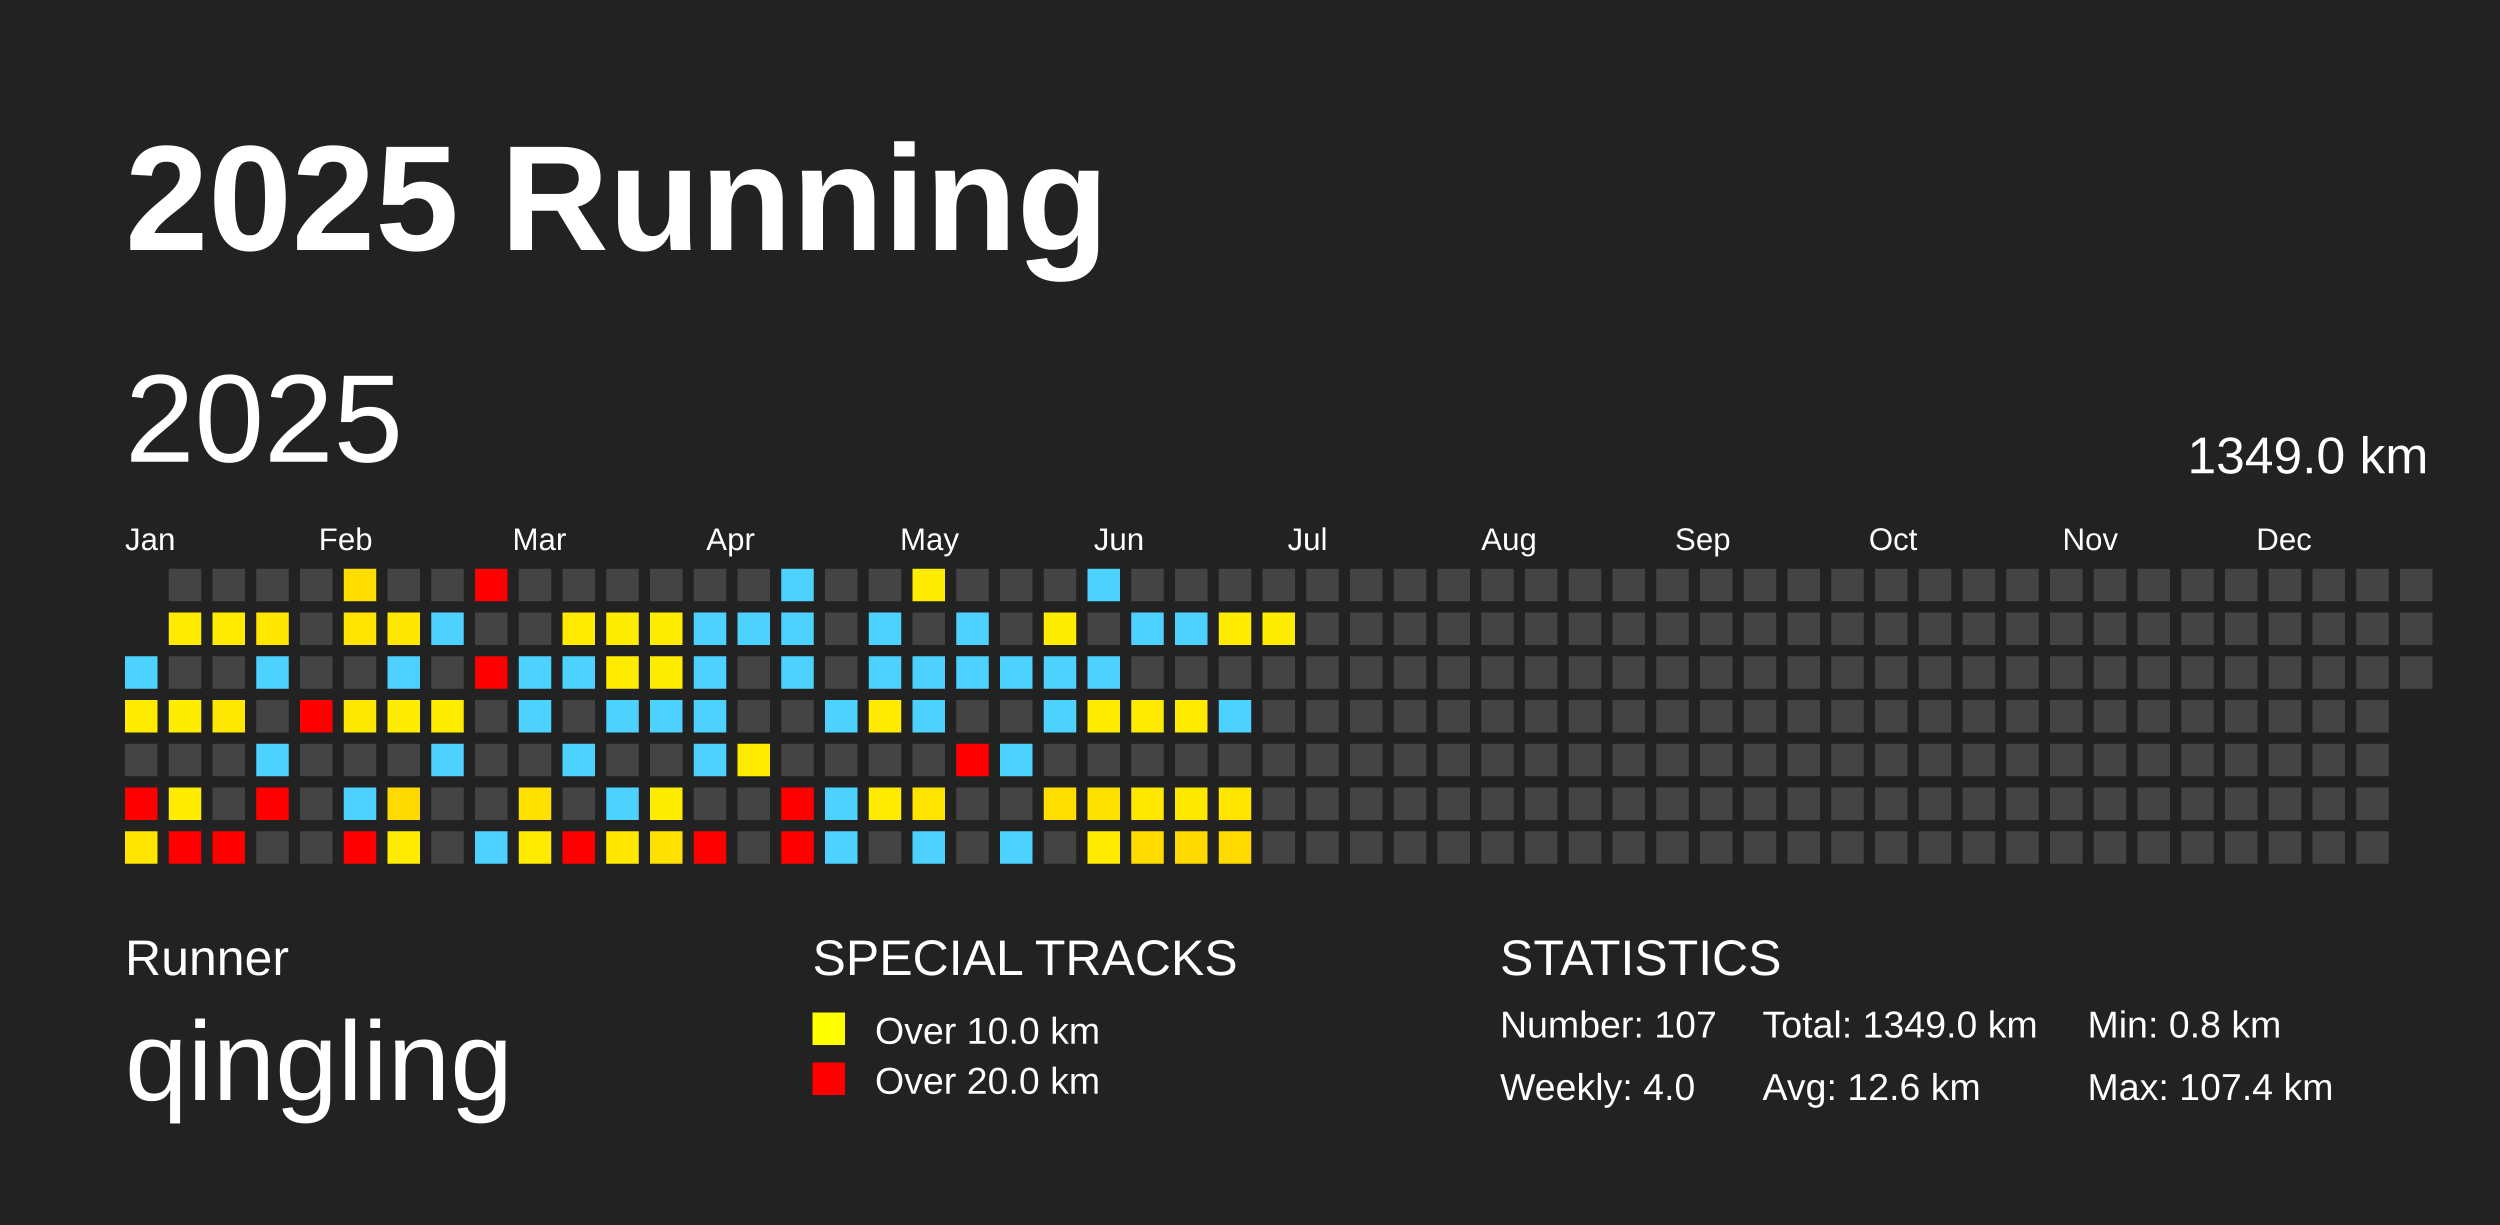
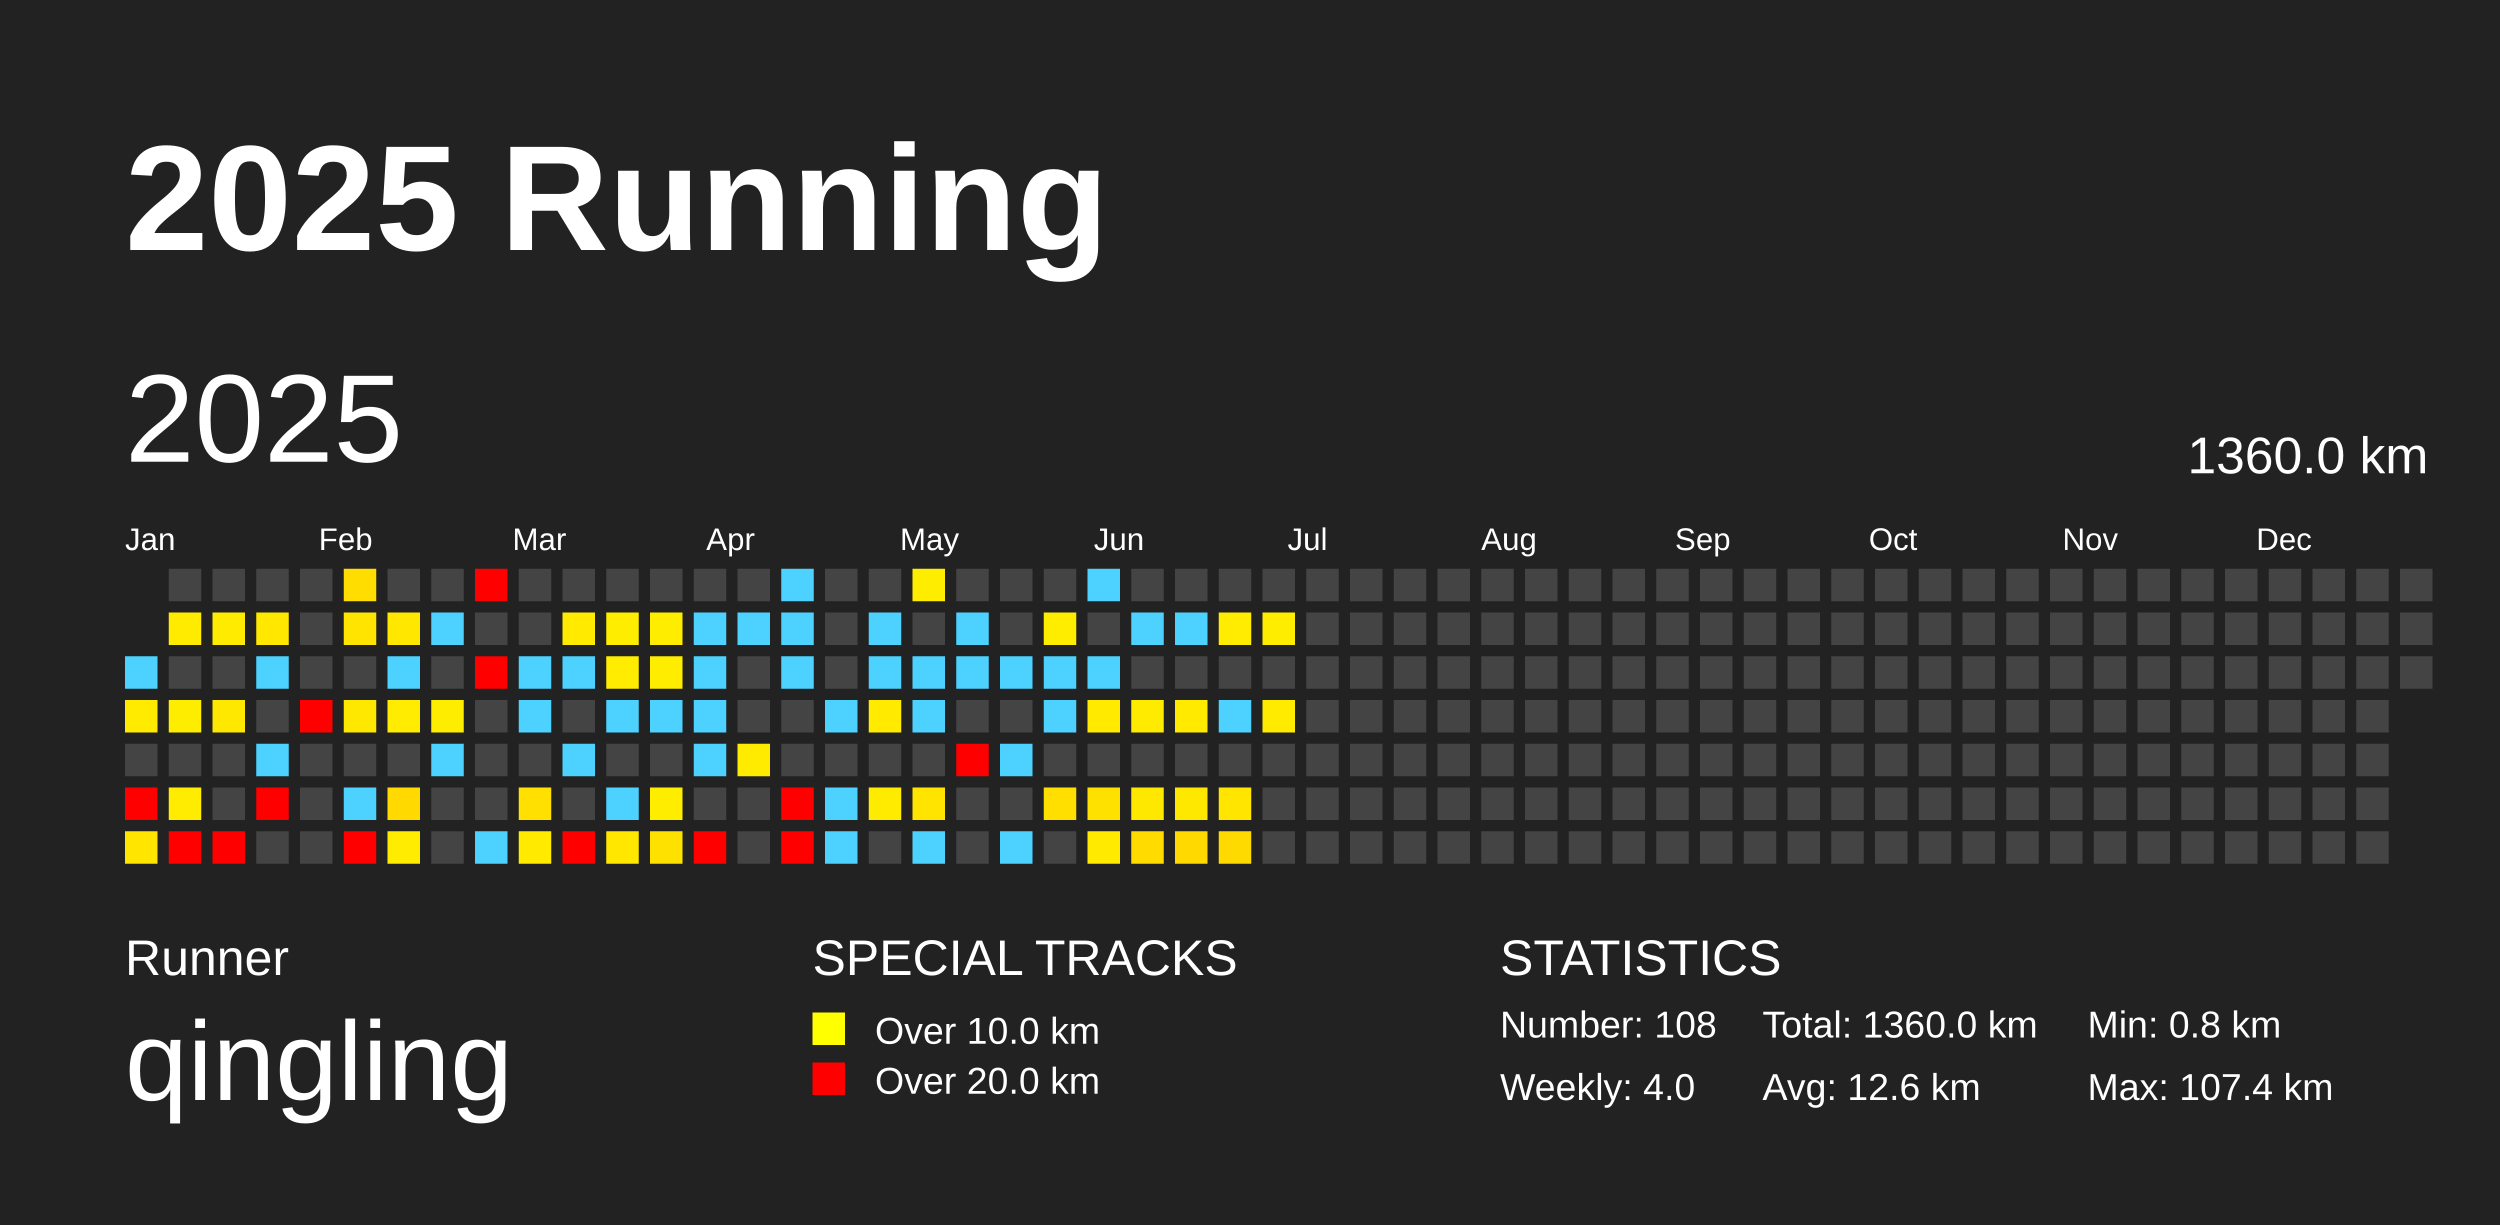
<svg xmlns="http://www.w3.org/2000/svg" baseProfile="full" height="98mm" version="1.1" viewBox="0,0,200,98" width="200mm">
  <defs />
  <rect fill="#222222" height="98" width="200" x="0" y="0" />
  <text fill="#FFFFFF" style="font-size:12px; font-family:Arial; font-weight:bold;" x="10" y="20">2025 Running</text>
  <text fill="#FFFFFF" style="font-size:4px; font-family:Arial" x="10" y="78">Runner</text>
  <text fill="#FFFFFF" style="font-size:9px; font-family:Arial" x="10" y="88">qingling</text>
  <text fill="#FFFFFF" style="font-size:4px; font-family:Arial" x="65" y="78">SPECIAL TRACKS</text>
  <rect fill="yellow" height="2.6" width="2.6" x="65" y="81" />
  <text fill="#FFFFFF" style="font-size:3px; font-family:Arial" x="70" y="83.5">Over 10.0 km</text>
  <rect fill="red" height="2.6" width="2.6" x="65" y="85" />
  <text fill="#FFFFFF" style="font-size:3px; font-family:Arial" x="70" y="87.5">Over 20.0 km</text>
  <text fill="#FFFFFF" style="font-size:4px; font-family:Arial" x="120" y="78">STATISTICS</text>
-   <text fill="#FFFFFF" style="font-size:3px; font-family:Arial" x="120" y="83">Number: 107</text>
+   <text fill="#FFFFFF" style="font-size:3px; font-family:Arial" x="120" y="83">Number: 108</text>
  <text fill="#FFFFFF" style="font-size:3px; font-family:Arial" x="120" y="88">Weekly: 4.0</text>
-   <text fill="#FFFFFF" style="font-size:3px; font-family:Arial" x="141" y="83">Total: 1349.0 km</text>
+   <text fill="#FFFFFF" style="font-size:3px; font-family:Arial" x="141" y="83">Total: 1360.0 km</text>
  <text fill="#FFFFFF" style="font-size:3px; font-family:Arial" x="141" y="88">Avg: 12.6 km</text>
  <text fill="#FFFFFF" style="font-size:3px; font-family:Arial" x="167" y="83">Min: 0.8 km</text>
  <text fill="#FFFFFF" style="font-size:3px; font-family:Arial" x="167" y="88">Max: 107.4 km</text>
  <text dominant-baseline="hanging" fill="#FFFFFF" style="font-size:10.0px; font-family:Arial;" x="10" y="30">2025</text>
-   <text dominant-baseline="hanging" fill="#FFFFFF" style="font-size:4.125px; font-family:Arial;" x="175" y="35">1349.0 km</text>
+   <text dominant-baseline="hanging" fill="#FFFFFF" style="font-size:4.125px; font-family:Arial;" x="175" y="35">1360.0 km</text>
  <text fill="#FFFFFF" style="font-size:2.5px; font-family:Arial" x="10.0" y="44">Jan</text>
  <text fill="#FFFFFF" style="font-size:2.5px; font-family:Arial" x="25.5" y="44">Feb</text>
  <text fill="#FFFFFF" style="font-size:2.5px; font-family:Arial" x="41.0" y="44">Mar</text>
  <text fill="#FFFFFF" style="font-size:2.5px; font-family:Arial" x="56.5" y="44">Apr</text>
  <text fill="#FFFFFF" style="font-size:2.5px; font-family:Arial" x="72.0" y="44">May</text>
  <text fill="#FFFFFF" style="font-size:2.5px; font-family:Arial" x="87.5" y="44">Jun</text>
  <text fill="#FFFFFF" style="font-size:2.5px; font-family:Arial" x="103.0" y="44">Jul</text>
  <text fill="#FFFFFF" style="font-size:2.5px; font-family:Arial" x="118.5" y="44">Aug</text>
  <text fill="#FFFFFF" style="font-size:2.5px; font-family:Arial" x="134.0" y="44">Sep</text>
  <text fill="#FFFFFF" style="font-size:2.5px; font-family:Arial" x="149.5" y="44">Oct</text>
  <text fill="#FFFFFF" style="font-size:2.5px; font-family:Arial" x="165.0" y="44">Nov</text>
  <text fill="#FFFFFF" style="font-size:2.5px; font-family:Arial" x="180.5" y="44">Dec</text>
  <rect fill="#4dd2ff" height="2.6" width="2.6" x="10.0" y="52.5" />
  <rect fill="#ffeb00" height="2.6" width="2.6" x="10.0" y="56.0" />
  <rect fill="#444444" height="2.6" width="2.6" x="10.0" y="59.5" />
  <rect fill="red" height="2.6" width="2.6" x="10.0" y="63.0" />
  <rect fill="#ffe500" height="2.6" width="2.6" x="10.0" y="66.5" />
  <rect fill="#444444" height="2.6" width="2.6" x="13.5" y="45.5" />
  <rect fill="#ffeb00" height="2.6" width="2.6" x="13.5" y="49.0" />
  <rect fill="#444444" height="2.6" width="2.6" x="13.5" y="52.5" />
  <rect fill="#ffed00" height="2.6" width="2.6" x="13.5" y="56.0" />
  <rect fill="#444444" height="2.6" width="2.6" x="13.5" y="59.5" />
  <rect fill="#ffec00" height="2.6" width="2.6" x="13.5" y="63.0" />
  <rect fill="red" height="2.6" width="2.6" x="13.5" y="66.5" />
  <rect fill="#444444" height="2.6" width="2.6" x="17.0" y="45.5" />
  <rect fill="#ffeb00" height="2.6" width="2.6" x="17.0" y="49.0" />
  <rect fill="#444444" height="2.6" width="2.6" x="17.0" y="52.5" />
  <rect fill="#ffe800" height="2.6" width="2.6" x="17.0" y="56.0" />
  <rect fill="#444444" height="2.6" width="2.6" x="17.0" y="59.5" />
  <rect fill="#444444" height="2.6" width="2.6" x="17.0" y="63.0" />
  <rect fill="red" height="2.6" width="2.6" x="17.0" y="66.5" />
  <rect fill="#444444" height="2.6" width="2.6" x="20.5" y="45.5" />
  <rect fill="#ffe700" height="2.6" width="2.6" x="20.5" y="49.0" />
  <rect fill="#4dd2ff" height="2.6" width="2.6" x="20.5" y="52.5" />
  <rect fill="#444444" height="2.6" width="2.6" x="20.5" y="56.0" />
  <rect fill="#4dd2ff" height="2.6" width="2.6" x="20.5" y="59.5" />
  <rect fill="red" height="2.6" width="2.6" x="20.5" y="63.0" />
  <rect fill="#444444" height="2.6" width="2.6" x="20.5" y="66.5" />
  <rect fill="#444444" height="2.6" width="2.6" x="24.0" y="45.5" />
  <rect fill="#444444" height="2.6" width="2.6" x="24.0" y="49.0" />
  <rect fill="#444444" height="2.6" width="2.6" x="24.0" y="52.5" />
  <rect fill="red" height="2.6" width="2.6" x="24.0" y="56.0" />
  <rect fill="#444444" height="2.6" width="2.6" x="24.0" y="59.5" />
  <rect fill="#444444" height="2.6" width="2.6" x="24.0" y="63.0" />
  <rect fill="#444444" height="2.6" width="2.6" x="24.0" y="66.5" />
  <rect fill="#ffdd00" height="2.6" width="2.6" x="27.5" y="45.5" />
  <rect fill="#ffe400" height="2.6" width="2.6" x="27.5" y="49.0" />
  <rect fill="#444444" height="2.6" width="2.6" x="27.5" y="52.5" />
  <rect fill="#ffe800" height="2.6" width="2.6" x="27.5" y="56.0" />
  <rect fill="#444444" height="2.6" width="2.6" x="27.5" y="59.5" />
  <rect fill="#4dd2ff" height="2.6" width="2.6" x="27.5" y="63.0" />
  <rect fill="red" height="2.6" width="2.6" x="27.5" y="66.5" />
  <rect fill="#444444" height="2.6" width="2.6" x="31.0" y="45.5" />
  <rect fill="#ffe700" height="2.6" width="2.6" x="31.0" y="49.0" />
  <rect fill="#4dd2ff" height="2.6" width="2.6" x="31.0" y="52.5" />
  <rect fill="#ffec00" height="2.6" width="2.6" x="31.0" y="56.0" />
  <rect fill="#444444" height="2.6" width="2.6" x="31.0" y="59.5" />
  <rect fill="#ffd900" height="2.6" width="2.6" x="31.0" y="63.0" />
  <rect fill="#ffec00" height="2.6" width="2.6" x="31.0" y="66.5" />
  <rect fill="#444444" height="2.6" width="2.6" x="34.5" y="45.5" />
  <rect fill="#4dd2ff" height="2.6" width="2.6" x="34.5" y="49.0" />
  <rect fill="#444444" height="2.6" width="2.6" x="34.5" y="52.5" />
  <rect fill="#ffed00" height="2.6" width="2.6" x="34.5" y="56.0" />
  <rect fill="#4dd2ff" height="2.6" width="2.6" x="34.5" y="59.5" />
  <rect fill="#444444" height="2.6" width="2.6" x="34.5" y="63.0" />
  <rect fill="#444444" height="2.6" width="2.6" x="34.5" y="66.5" />
  <rect fill="red" height="2.6" width="2.6" x="38.0" y="45.5" />
  <rect fill="#444444" height="2.6" width="2.6" x="38.0" y="49.0" />
  <rect fill="red" height="2.6" width="2.6" x="38.0" y="52.5" />
  <rect fill="#444444" height="2.6" width="2.6" x="38.0" y="56.0" />
  <rect fill="#444444" height="2.6" width="2.6" x="38.0" y="59.5" />
  <rect fill="#444444" height="2.6" width="2.6" x="38.0" y="63.0" />
  <rect fill="#4dd2ff" height="2.6" width="2.6" x="38.0" y="66.5" />
  <rect fill="#444444" height="2.6" width="2.6" x="41.5" y="45.5" />
  <rect fill="#444444" height="2.6" width="2.6" x="41.5" y="49.0" />
  <rect fill="#4dd2ff" height="2.6" width="2.6" x="41.5" y="52.5" />
  <rect fill="#4dd2ff" height="2.6" width="2.6" x="41.5" y="56.0" />
  <rect fill="#444444" height="2.6" width="2.6" x="41.5" y="59.5" />
  <rect fill="#ffe000" height="2.6" width="2.6" x="41.5" y="63.0" />
  <rect fill="#ffea00" height="2.6" width="2.6" x="41.5" y="66.5" />
  <rect fill="#444444" height="2.6" width="2.6" x="45.0" y="45.5" />
  <rect fill="#ffea00" height="2.6" width="2.6" x="45.0" y="49.0" />
  <rect fill="#4dd2ff" height="2.6" width="2.6" x="45.0" y="52.5" />
  <rect fill="#444444" height="2.6" width="2.6" x="45.0" y="56.0" />
  <rect fill="#4dd2ff" height="2.6" width="2.6" x="45.0" y="59.5" />
  <rect fill="#444444" height="2.6" width="2.6" x="45.0" y="63.0" />
  <rect fill="red" height="2.6" width="2.6" x="45.0" y="66.5" />
  <rect fill="#444444" height="2.6" width="2.6" x="48.5" y="45.5" />
  <rect fill="#ffed00" height="2.6" width="2.6" x="48.5" y="49.0" />
  <rect fill="#ffec00" height="2.6" width="2.6" x="48.5" y="52.5" />
  <rect fill="#4dd2ff" height="2.6" width="2.6" x="48.5" y="56.0" />
  <rect fill="#444444" height="2.6" width="2.6" x="48.5" y="59.5" />
  <rect fill="#4dd2ff" height="2.6" width="2.6" x="48.5" y="63.0" />
  <rect fill="#ffe700" height="2.6" width="2.6" x="48.5" y="66.5" />
  <rect fill="#444444" height="2.6" width="2.6" x="52.0" y="45.5" />
  <rect fill="#ffed00" height="2.6" width="2.6" x="52.0" y="49.0" />
  <rect fill="#ffed00" height="2.6" width="2.6" x="52.0" y="52.5" />
  <rect fill="#4dd2ff" height="2.6" width="2.6" x="52.0" y="56.0" />
  <rect fill="#444444" height="2.6" width="2.6" x="52.0" y="59.5" />
  <rect fill="#ffed00" height="2.6" width="2.6" x="52.0" y="63.0" />
  <rect fill="#ffe100" height="2.6" width="2.6" x="52.0" y="66.5" />
  <rect fill="#444444" height="2.6" width="2.6" x="55.5" y="45.5" />
  <rect fill="#4dd2ff" height="2.6" width="2.6" x="55.5" y="49.0" />
  <rect fill="#4dd2ff" height="2.6" width="2.6" x="55.5" y="52.5" />
  <rect fill="#4dd2ff" height="2.6" width="2.6" x="55.5" y="56.0" />
  <rect fill="#4dd2ff" height="2.6" width="2.6" x="55.5" y="59.5" />
  <rect fill="#444444" height="2.6" width="2.6" x="55.5" y="63.0" />
  <rect fill="red" height="2.6" width="2.6" x="55.5" y="66.5" />
  <rect fill="#444444" height="2.6" width="2.6" x="59.0" y="45.5" />
  <rect fill="#4dd2ff" height="2.6" width="2.6" x="59.0" y="49.0" />
  <rect fill="#444444" height="2.6" width="2.6" x="59.0" y="52.5" />
  <rect fill="#444444" height="2.6" width="2.6" x="59.0" y="56.0" />
  <rect fill="#ffeb00" height="2.6" width="2.6" x="59.0" y="59.5" />
  <rect fill="#444444" height="2.6" width="2.6" x="59.0" y="63.0" />
  <rect fill="#444444" height="2.6" width="2.6" x="59.0" y="66.5" />
  <rect fill="#4dd2ff" height="2.6" width="2.6" x="62.5" y="45.5" />
  <rect fill="#4dd2ff" height="2.6" width="2.6" x="62.5" y="49.0" />
  <rect fill="#4dd2ff" height="2.6" width="2.6" x="62.5" y="52.5" />
  <rect fill="#444444" height="2.6" width="2.6" x="62.5" y="56.0" />
  <rect fill="#444444" height="2.6" width="2.6" x="62.5" y="59.5" />
  <rect fill="red" height="2.6" width="2.6" x="62.5" y="63.0" />
  <rect fill="red" height="2.6" width="2.6" x="62.5" y="66.5" />
  <rect fill="#444444" height="2.6" width="2.6" x="66.0" y="45.5" />
  <rect fill="#444444" height="2.6" width="2.6" x="66.0" y="49.0" />
  <rect fill="#444444" height="2.6" width="2.6" x="66.0" y="52.5" />
  <rect fill="#4dd2ff" height="2.6" width="2.6" x="66.0" y="56.0" />
  <rect fill="#444444" height="2.6" width="2.6" x="66.0" y="59.5" />
  <rect fill="#4dd2ff" height="2.6" width="2.6" x="66.0" y="63.0" />
  <rect fill="#4dd2ff" height="2.6" width="2.6" x="66.0" y="66.5" />
  <rect fill="#444444" height="2.6" width="2.6" x="69.5" y="45.5" />
  <rect fill="#4dd2ff" height="2.6" width="2.6" x="69.5" y="49.0" />
  <rect fill="#4dd2ff" height="2.6" width="2.6" x="69.5" y="52.5" />
  <rect fill="#ffea00" height="2.6" width="2.6" x="69.5" y="56.0" />
  <rect fill="#444444" height="2.6" width="2.6" x="69.5" y="59.5" />
  <rect fill="#ffeb00" height="2.6" width="2.6" x="69.5" y="63.0" />
  <rect fill="#444444" height="2.6" width="2.6" x="69.5" y="66.5" />
  <rect fill="#ffed00" height="2.6" width="2.6" x="73.0" y="45.5" />
  <rect fill="#444444" height="2.6" width="2.6" x="73.0" y="49.0" />
  <rect fill="#4dd2ff" height="2.6" width="2.6" x="73.0" y="52.5" />
  <rect fill="#4dd2ff" height="2.6" width="2.6" x="73.0" y="56.0" />
  <rect fill="#444444" height="2.6" width="2.6" x="73.0" y="59.5" />
  <rect fill="#ffe400" height="2.6" width="2.6" x="73.0" y="63.0" />
  <rect fill="#4dd2ff" height="2.6" width="2.6" x="73.0" y="66.5" />
  <rect fill="#444444" height="2.6" width="2.6" x="76.5" y="45.5" />
  <rect fill="#4dd2ff" height="2.6" width="2.6" x="76.5" y="49.0" />
  <rect fill="#4dd2ff" height="2.6" width="2.6" x="76.5" y="52.5" />
  <rect fill="#444444" height="2.6" width="2.6" x="76.5" y="56.0" />
  <rect fill="red" height="2.6" width="2.6" x="76.5" y="59.5" />
  <rect fill="#444444" height="2.6" width="2.6" x="76.5" y="63.0" />
  <rect fill="#444444" height="2.6" width="2.6" x="76.5" y="66.5" />
  <rect fill="#444444" height="2.6" width="2.6" x="80.0" y="45.5" />
  <rect fill="#444444" height="2.6" width="2.6" x="80.0" y="49.0" />
  <rect fill="#4dd2ff" height="2.6" width="2.6" x="80.0" y="52.5" />
  <rect fill="#444444" height="2.6" width="2.6" x="80.0" y="56.0" />
  <rect fill="#4dd2ff" height="2.6" width="2.6" x="80.0" y="59.5" />
  <rect fill="#444444" height="2.6" width="2.6" x="80.0" y="63.0" />
  <rect fill="#4dd2ff" height="2.6" width="2.6" x="80.0" y="66.5" />
  <rect fill="#444444" height="2.6" width="2.6" x="83.5" y="45.5" />
  <rect fill="#ffed00" height="2.6" width="2.6" x="83.5" y="49.0" />
  <rect fill="#4dd2ff" height="2.6" width="2.6" x="83.5" y="52.5" />
  <rect fill="#4dd2ff" height="2.6" width="2.6" x="83.5" y="56.0" />
  <rect fill="#444444" height="2.6" width="2.6" x="83.5" y="59.5" />
  <rect fill="#ffdf00" height="2.6" width="2.6" x="83.5" y="63.0" />
  <rect fill="#444444" height="2.6" width="2.6" x="83.5" y="66.5" />
  <rect fill="#4dd2ff" height="2.6" width="2.6" x="87.0" y="45.5" />
  <rect fill="#444444" height="2.6" width="2.6" x="87.0" y="49.0" />
  <rect fill="#4dd2ff" height="2.6" width="2.6" x="87.0" y="52.5" />
  <rect fill="#ffea00" height="2.6" width="2.6" x="87.0" y="56.0" />
  <rect fill="#444444" height="2.6" width="2.6" x="87.0" y="59.5" />
  <rect fill="#ffe100" height="2.6" width="2.6" x="87.0" y="63.0" />
  <rect fill="#ffea00" height="2.6" width="2.6" x="87.0" y="66.5" />
  <rect fill="#444444" height="2.6" width="2.6" x="90.5" y="45.5" />
  <rect fill="#4dd2ff" height="2.6" width="2.6" x="90.5" y="49.0" />
  <rect fill="#444444" height="2.6" width="2.6" x="90.5" y="52.5" />
  <rect fill="#ffeb00" height="2.6" width="2.6" x="90.5" y="56.0" />
  <rect fill="#444444" height="2.6" width="2.6" x="90.5" y="59.5" />
  <rect fill="#ffe800" height="2.6" width="2.6" x="90.5" y="63.0" />
  <rect fill="#ffdb00" height="2.6" width="2.6" x="90.5" y="66.5" />
  <rect fill="#444444" height="2.6" width="2.6" x="94.0" y="45.5" />
  <rect fill="#4dd2ff" height="2.6" width="2.6" x="94.0" y="49.0" />
  <rect fill="#444444" height="2.6" width="2.6" x="94.0" y="52.5" />
  <rect fill="#ffea00" height="2.6" width="2.6" x="94.0" y="56.0" />
  <rect fill="#444444" height="2.6" width="2.6" x="94.0" y="59.5" />
  <rect fill="#ffe800" height="2.6" width="2.6" x="94.0" y="63.0" />
  <rect fill="#ffd900" height="2.6" width="2.6" x="94.0" y="66.5" />
  <rect fill="#444444" height="2.6" width="2.6" x="97.5" y="45.5" />
  <rect fill="#ffec00" height="2.6" width="2.6" x="97.5" y="49.0" />
  <rect fill="#444444" height="2.6" width="2.6" x="97.5" y="52.5" />
  <rect fill="#4dd2ff" height="2.6" width="2.6" x="97.5" y="56.0" />
  <rect fill="#444444" height="2.6" width="2.6" x="97.5" y="59.5" />
  <rect fill="#ffe500" height="2.6" width="2.6" x="97.5" y="63.0" />
  <rect fill="#ffda00" height="2.6" width="2.6" x="97.5" y="66.5" />
  <rect fill="#444444" height="2.6" width="2.6" x="101.0" y="45.5" />
  <rect fill="#ffed00" height="2.6" width="2.6" x="101.0" y="49.0" />
  <rect fill="#444444" height="2.6" width="2.6" x="101.0" y="52.5" />
-   <rect fill="#444444" height="2.6" width="2.6" x="101.0" y="56.0" />
+   <rect fill="#ffeb00" height="2.6" width="2.6" x="101.0" y="56.0" />
  <rect fill="#444444" height="2.6" width="2.6" x="101.0" y="59.5" />
  <rect fill="#444444" height="2.6" width="2.6" x="101.0" y="63.0" />
  <rect fill="#444444" height="2.6" width="2.6" x="101.0" y="66.5" />
  <rect fill="#444444" height="2.6" width="2.6" x="104.5" y="45.5" />
  <rect fill="#444444" height="2.6" width="2.6" x="104.5" y="49.0" />
  <rect fill="#444444" height="2.6" width="2.6" x="104.5" y="52.5" />
  <rect fill="#444444" height="2.6" width="2.6" x="104.5" y="56.0" />
  <rect fill="#444444" height="2.6" width="2.6" x="104.5" y="59.5" />
  <rect fill="#444444" height="2.6" width="2.6" x="104.5" y="63.0" />
  <rect fill="#444444" height="2.6" width="2.6" x="104.5" y="66.5" />
  <rect fill="#444444" height="2.6" width="2.6" x="108.0" y="45.5" />
  <rect fill="#444444" height="2.6" width="2.6" x="108.0" y="49.0" />
  <rect fill="#444444" height="2.6" width="2.6" x="108.0" y="52.5" />
  <rect fill="#444444" height="2.6" width="2.6" x="108.0" y="56.0" />
  <rect fill="#444444" height="2.6" width="2.6" x="108.0" y="59.5" />
  <rect fill="#444444" height="2.6" width="2.6" x="108.0" y="63.0" />
  <rect fill="#444444" height="2.6" width="2.6" x="108.0" y="66.5" />
  <rect fill="#444444" height="2.6" width="2.6" x="111.5" y="45.5" />
  <rect fill="#444444" height="2.6" width="2.6" x="111.5" y="49.0" />
  <rect fill="#444444" height="2.6" width="2.6" x="111.5" y="52.5" />
  <rect fill="#444444" height="2.6" width="2.6" x="111.5" y="56.0" />
  <rect fill="#444444" height="2.6" width="2.6" x="111.5" y="59.5" />
  <rect fill="#444444" height="2.6" width="2.6" x="111.5" y="63.0" />
  <rect fill="#444444" height="2.6" width="2.6" x="111.5" y="66.5" />
  <rect fill="#444444" height="2.6" width="2.6" x="115.0" y="45.5" />
  <rect fill="#444444" height="2.6" width="2.6" x="115.0" y="49.0" />
  <rect fill="#444444" height="2.6" width="2.6" x="115.0" y="52.5" />
  <rect fill="#444444" height="2.6" width="2.6" x="115.0" y="56.0" />
  <rect fill="#444444" height="2.6" width="2.6" x="115.0" y="59.5" />
  <rect fill="#444444" height="2.6" width="2.6" x="115.0" y="63.0" />
  <rect fill="#444444" height="2.6" width="2.6" x="115.0" y="66.5" />
  <rect fill="#444444" height="2.6" width="2.6" x="118.5" y="45.5" />
  <rect fill="#444444" height="2.6" width="2.6" x="118.5" y="49.0" />
  <rect fill="#444444" height="2.6" width="2.6" x="118.5" y="52.5" />
  <rect fill="#444444" height="2.6" width="2.6" x="118.5" y="56.0" />
  <rect fill="#444444" height="2.6" width="2.6" x="118.5" y="59.5" />
  <rect fill="#444444" height="2.6" width="2.6" x="118.5" y="63.0" />
  <rect fill="#444444" height="2.6" width="2.6" x="118.5" y="66.5" />
  <rect fill="#444444" height="2.6" width="2.6" x="122.0" y="45.5" />
  <rect fill="#444444" height="2.6" width="2.6" x="122.0" y="49.0" />
  <rect fill="#444444" height="2.6" width="2.6" x="122.0" y="52.5" />
  <rect fill="#444444" height="2.6" width="2.6" x="122.0" y="56.0" />
  <rect fill="#444444" height="2.6" width="2.6" x="122.0" y="59.5" />
  <rect fill="#444444" height="2.6" width="2.6" x="122.0" y="63.0" />
  <rect fill="#444444" height="2.6" width="2.6" x="122.0" y="66.5" />
  <rect fill="#444444" height="2.6" width="2.6" x="125.5" y="45.5" />
  <rect fill="#444444" height="2.6" width="2.6" x="125.5" y="49.0" />
  <rect fill="#444444" height="2.6" width="2.6" x="125.5" y="52.5" />
  <rect fill="#444444" height="2.6" width="2.6" x="125.5" y="56.0" />
  <rect fill="#444444" height="2.6" width="2.6" x="125.5" y="59.5" />
  <rect fill="#444444" height="2.6" width="2.6" x="125.5" y="63.0" />
  <rect fill="#444444" height="2.6" width="2.6" x="125.5" y="66.5" />
  <rect fill="#444444" height="2.6" width="2.6" x="129.0" y="45.5" />
  <rect fill="#444444" height="2.6" width="2.6" x="129.0" y="49.0" />
  <rect fill="#444444" height="2.6" width="2.6" x="129.0" y="52.5" />
  <rect fill="#444444" height="2.6" width="2.6" x="129.0" y="56.0" />
  <rect fill="#444444" height="2.6" width="2.6" x="129.0" y="59.5" />
  <rect fill="#444444" height="2.6" width="2.6" x="129.0" y="63.0" />
  <rect fill="#444444" height="2.6" width="2.6" x="129.0" y="66.5" />
  <rect fill="#444444" height="2.6" width="2.6" x="132.5" y="45.5" />
  <rect fill="#444444" height="2.6" width="2.6" x="132.5" y="49.0" />
  <rect fill="#444444" height="2.6" width="2.6" x="132.5" y="52.5" />
  <rect fill="#444444" height="2.6" width="2.6" x="132.5" y="56.0" />
  <rect fill="#444444" height="2.6" width="2.6" x="132.5" y="59.5" />
  <rect fill="#444444" height="2.6" width="2.6" x="132.5" y="63.0" />
  <rect fill="#444444" height="2.6" width="2.6" x="132.5" y="66.5" />
  <rect fill="#444444" height="2.6" width="2.6" x="136.0" y="45.5" />
  <rect fill="#444444" height="2.6" width="2.6" x="136.0" y="49.0" />
  <rect fill="#444444" height="2.6" width="2.6" x="136.0" y="52.5" />
  <rect fill="#444444" height="2.6" width="2.6" x="136.0" y="56.0" />
  <rect fill="#444444" height="2.6" width="2.6" x="136.0" y="59.5" />
  <rect fill="#444444" height="2.6" width="2.6" x="136.0" y="63.0" />
  <rect fill="#444444" height="2.6" width="2.6" x="136.0" y="66.5" />
  <rect fill="#444444" height="2.6" width="2.6" x="139.5" y="45.5" />
  <rect fill="#444444" height="2.6" width="2.6" x="139.5" y="49.0" />
  <rect fill="#444444" height="2.6" width="2.6" x="139.5" y="52.5" />
  <rect fill="#444444" height="2.6" width="2.6" x="139.5" y="56.0" />
  <rect fill="#444444" height="2.6" width="2.6" x="139.5" y="59.5" />
  <rect fill="#444444" height="2.6" width="2.6" x="139.5" y="63.0" />
  <rect fill="#444444" height="2.6" width="2.6" x="139.5" y="66.5" />
  <rect fill="#444444" height="2.6" width="2.6" x="143.0" y="45.5" />
  <rect fill="#444444" height="2.6" width="2.6" x="143.0" y="49.0" />
  <rect fill="#444444" height="2.6" width="2.6" x="143.0" y="52.5" />
  <rect fill="#444444" height="2.6" width="2.6" x="143.0" y="56.0" />
  <rect fill="#444444" height="2.6" width="2.6" x="143.0" y="59.5" />
  <rect fill="#444444" height="2.6" width="2.6" x="143.0" y="63.0" />
  <rect fill="#444444" height="2.6" width="2.6" x="143.0" y="66.5" />
  <rect fill="#444444" height="2.6" width="2.6" x="146.5" y="45.5" />
  <rect fill="#444444" height="2.6" width="2.6" x="146.5" y="49.0" />
  <rect fill="#444444" height="2.6" width="2.6" x="146.5" y="52.5" />
  <rect fill="#444444" height="2.6" width="2.6" x="146.5" y="56.0" />
  <rect fill="#444444" height="2.6" width="2.6" x="146.5" y="59.5" />
  <rect fill="#444444" height="2.6" width="2.6" x="146.5" y="63.0" />
  <rect fill="#444444" height="2.6" width="2.6" x="146.5" y="66.5" />
  <rect fill="#444444" height="2.6" width="2.6" x="150.0" y="45.5" />
  <rect fill="#444444" height="2.6" width="2.6" x="150.0" y="49.0" />
  <rect fill="#444444" height="2.6" width="2.6" x="150.0" y="52.5" />
  <rect fill="#444444" height="2.6" width="2.6" x="150.0" y="56.0" />
  <rect fill="#444444" height="2.6" width="2.6" x="150.0" y="59.5" />
  <rect fill="#444444" height="2.6" width="2.6" x="150.0" y="63.0" />
  <rect fill="#444444" height="2.6" width="2.6" x="150.0" y="66.5" />
  <rect fill="#444444" height="2.6" width="2.6" x="153.5" y="45.5" />
  <rect fill="#444444" height="2.6" width="2.6" x="153.5" y="49.0" />
  <rect fill="#444444" height="2.6" width="2.6" x="153.5" y="52.5" />
  <rect fill="#444444" height="2.6" width="2.6" x="153.5" y="56.0" />
  <rect fill="#444444" height="2.6" width="2.6" x="153.5" y="59.5" />
  <rect fill="#444444" height="2.6" width="2.6" x="153.5" y="63.0" />
  <rect fill="#444444" height="2.6" width="2.6" x="153.5" y="66.5" />
  <rect fill="#444444" height="2.6" width="2.6" x="157.0" y="45.5" />
  <rect fill="#444444" height="2.6" width="2.6" x="157.0" y="49.0" />
  <rect fill="#444444" height="2.6" width="2.6" x="157.0" y="52.5" />
  <rect fill="#444444" height="2.6" width="2.6" x="157.0" y="56.0" />
  <rect fill="#444444" height="2.6" width="2.6" x="157.0" y="59.5" />
  <rect fill="#444444" height="2.6" width="2.6" x="157.0" y="63.0" />
  <rect fill="#444444" height="2.6" width="2.6" x="157.0" y="66.5" />
  <rect fill="#444444" height="2.6" width="2.6" x="160.5" y="45.5" />
  <rect fill="#444444" height="2.6" width="2.6" x="160.5" y="49.0" />
  <rect fill="#444444" height="2.6" width="2.6" x="160.5" y="52.5" />
  <rect fill="#444444" height="2.6" width="2.6" x="160.5" y="56.0" />
  <rect fill="#444444" height="2.6" width="2.6" x="160.5" y="59.5" />
  <rect fill="#444444" height="2.6" width="2.6" x="160.5" y="63.0" />
  <rect fill="#444444" height="2.6" width="2.6" x="160.5" y="66.5" />
  <rect fill="#444444" height="2.6" width="2.6" x="164.0" y="45.5" />
  <rect fill="#444444" height="2.6" width="2.6" x="164.0" y="49.0" />
  <rect fill="#444444" height="2.6" width="2.6" x="164.0" y="52.5" />
  <rect fill="#444444" height="2.6" width="2.6" x="164.0" y="56.0" />
  <rect fill="#444444" height="2.6" width="2.6" x="164.0" y="59.5" />
  <rect fill="#444444" height="2.6" width="2.6" x="164.0" y="63.0" />
  <rect fill="#444444" height="2.6" width="2.6" x="164.0" y="66.5" />
  <rect fill="#444444" height="2.6" width="2.6" x="167.5" y="45.5" />
  <rect fill="#444444" height="2.6" width="2.6" x="167.5" y="49.0" />
  <rect fill="#444444" height="2.6" width="2.6" x="167.5" y="52.5" />
  <rect fill="#444444" height="2.6" width="2.6" x="167.5" y="56.0" />
  <rect fill="#444444" height="2.6" width="2.6" x="167.5" y="59.5" />
  <rect fill="#444444" height="2.6" width="2.6" x="167.5" y="63.0" />
  <rect fill="#444444" height="2.6" width="2.6" x="167.5" y="66.5" />
  <rect fill="#444444" height="2.6" width="2.6" x="171.0" y="45.5" />
  <rect fill="#444444" height="2.6" width="2.6" x="171.0" y="49.0" />
  <rect fill="#444444" height="2.6" width="2.6" x="171.0" y="52.5" />
  <rect fill="#444444" height="2.6" width="2.6" x="171.0" y="56.0" />
  <rect fill="#444444" height="2.6" width="2.6" x="171.0" y="59.5" />
  <rect fill="#444444" height="2.6" width="2.6" x="171.0" y="63.0" />
  <rect fill="#444444" height="2.6" width="2.6" x="171.0" y="66.5" />
  <rect fill="#444444" height="2.6" width="2.6" x="174.5" y="45.5" />
  <rect fill="#444444" height="2.6" width="2.6" x="174.5" y="49.0" />
  <rect fill="#444444" height="2.6" width="2.6" x="174.5" y="52.5" />
  <rect fill="#444444" height="2.6" width="2.6" x="174.5" y="56.0" />
  <rect fill="#444444" height="2.6" width="2.6" x="174.5" y="59.5" />
  <rect fill="#444444" height="2.6" width="2.6" x="174.5" y="63.0" />
  <rect fill="#444444" height="2.6" width="2.6" x="174.5" y="66.5" />
  <rect fill="#444444" height="2.6" width="2.6" x="178.0" y="45.5" />
  <rect fill="#444444" height="2.6" width="2.6" x="178.0" y="49.0" />
  <rect fill="#444444" height="2.6" width="2.6" x="178.0" y="52.5" />
  <rect fill="#444444" height="2.6" width="2.6" x="178.0" y="56.0" />
  <rect fill="#444444" height="2.6" width="2.6" x="178.0" y="59.5" />
  <rect fill="#444444" height="2.6" width="2.6" x="178.0" y="63.0" />
  <rect fill="#444444" height="2.6" width="2.6" x="178.0" y="66.5" />
  <rect fill="#444444" height="2.6" width="2.6" x="181.5" y="45.5" />
  <rect fill="#444444" height="2.6" width="2.6" x="181.5" y="49.0" />
  <rect fill="#444444" height="2.6" width="2.6" x="181.5" y="52.5" />
  <rect fill="#444444" height="2.6" width="2.6" x="181.5" y="56.0" />
  <rect fill="#444444" height="2.6" width="2.6" x="181.5" y="59.5" />
  <rect fill="#444444" height="2.6" width="2.6" x="181.5" y="63.0" />
  <rect fill="#444444" height="2.6" width="2.6" x="181.5" y="66.5" />
  <rect fill="#444444" height="2.6" width="2.6" x="185.0" y="45.5" />
  <rect fill="#444444" height="2.6" width="2.6" x="185.0" y="49.0" />
  <rect fill="#444444" height="2.6" width="2.6" x="185.0" y="52.5" />
  <rect fill="#444444" height="2.6" width="2.6" x="185.0" y="56.0" />
  <rect fill="#444444" height="2.6" width="2.6" x="185.0" y="59.5" />
  <rect fill="#444444" height="2.6" width="2.6" x="185.0" y="63.0" />
  <rect fill="#444444" height="2.6" width="2.6" x="185.0" y="66.5" />
  <rect fill="#444444" height="2.6" width="2.6" x="188.5" y="45.5" />
  <rect fill="#444444" height="2.6" width="2.6" x="188.5" y="49.0" />
  <rect fill="#444444" height="2.6" width="2.6" x="188.5" y="52.5" />
  <rect fill="#444444" height="2.6" width="2.6" x="188.5" y="56.0" />
  <rect fill="#444444" height="2.6" width="2.6" x="188.5" y="59.5" />
  <rect fill="#444444" height="2.6" width="2.6" x="188.5" y="63.0" />
  <rect fill="#444444" height="2.6" width="2.6" x="188.5" y="66.5" />
  <rect fill="#444444" height="2.6" width="2.6" x="192.0" y="45.5" />
  <rect fill="#444444" height="2.6" width="2.6" x="192.0" y="49.0" />
  <rect fill="#444444" height="2.6" width="2.6" x="192.0" y="52.5" />
</svg>
